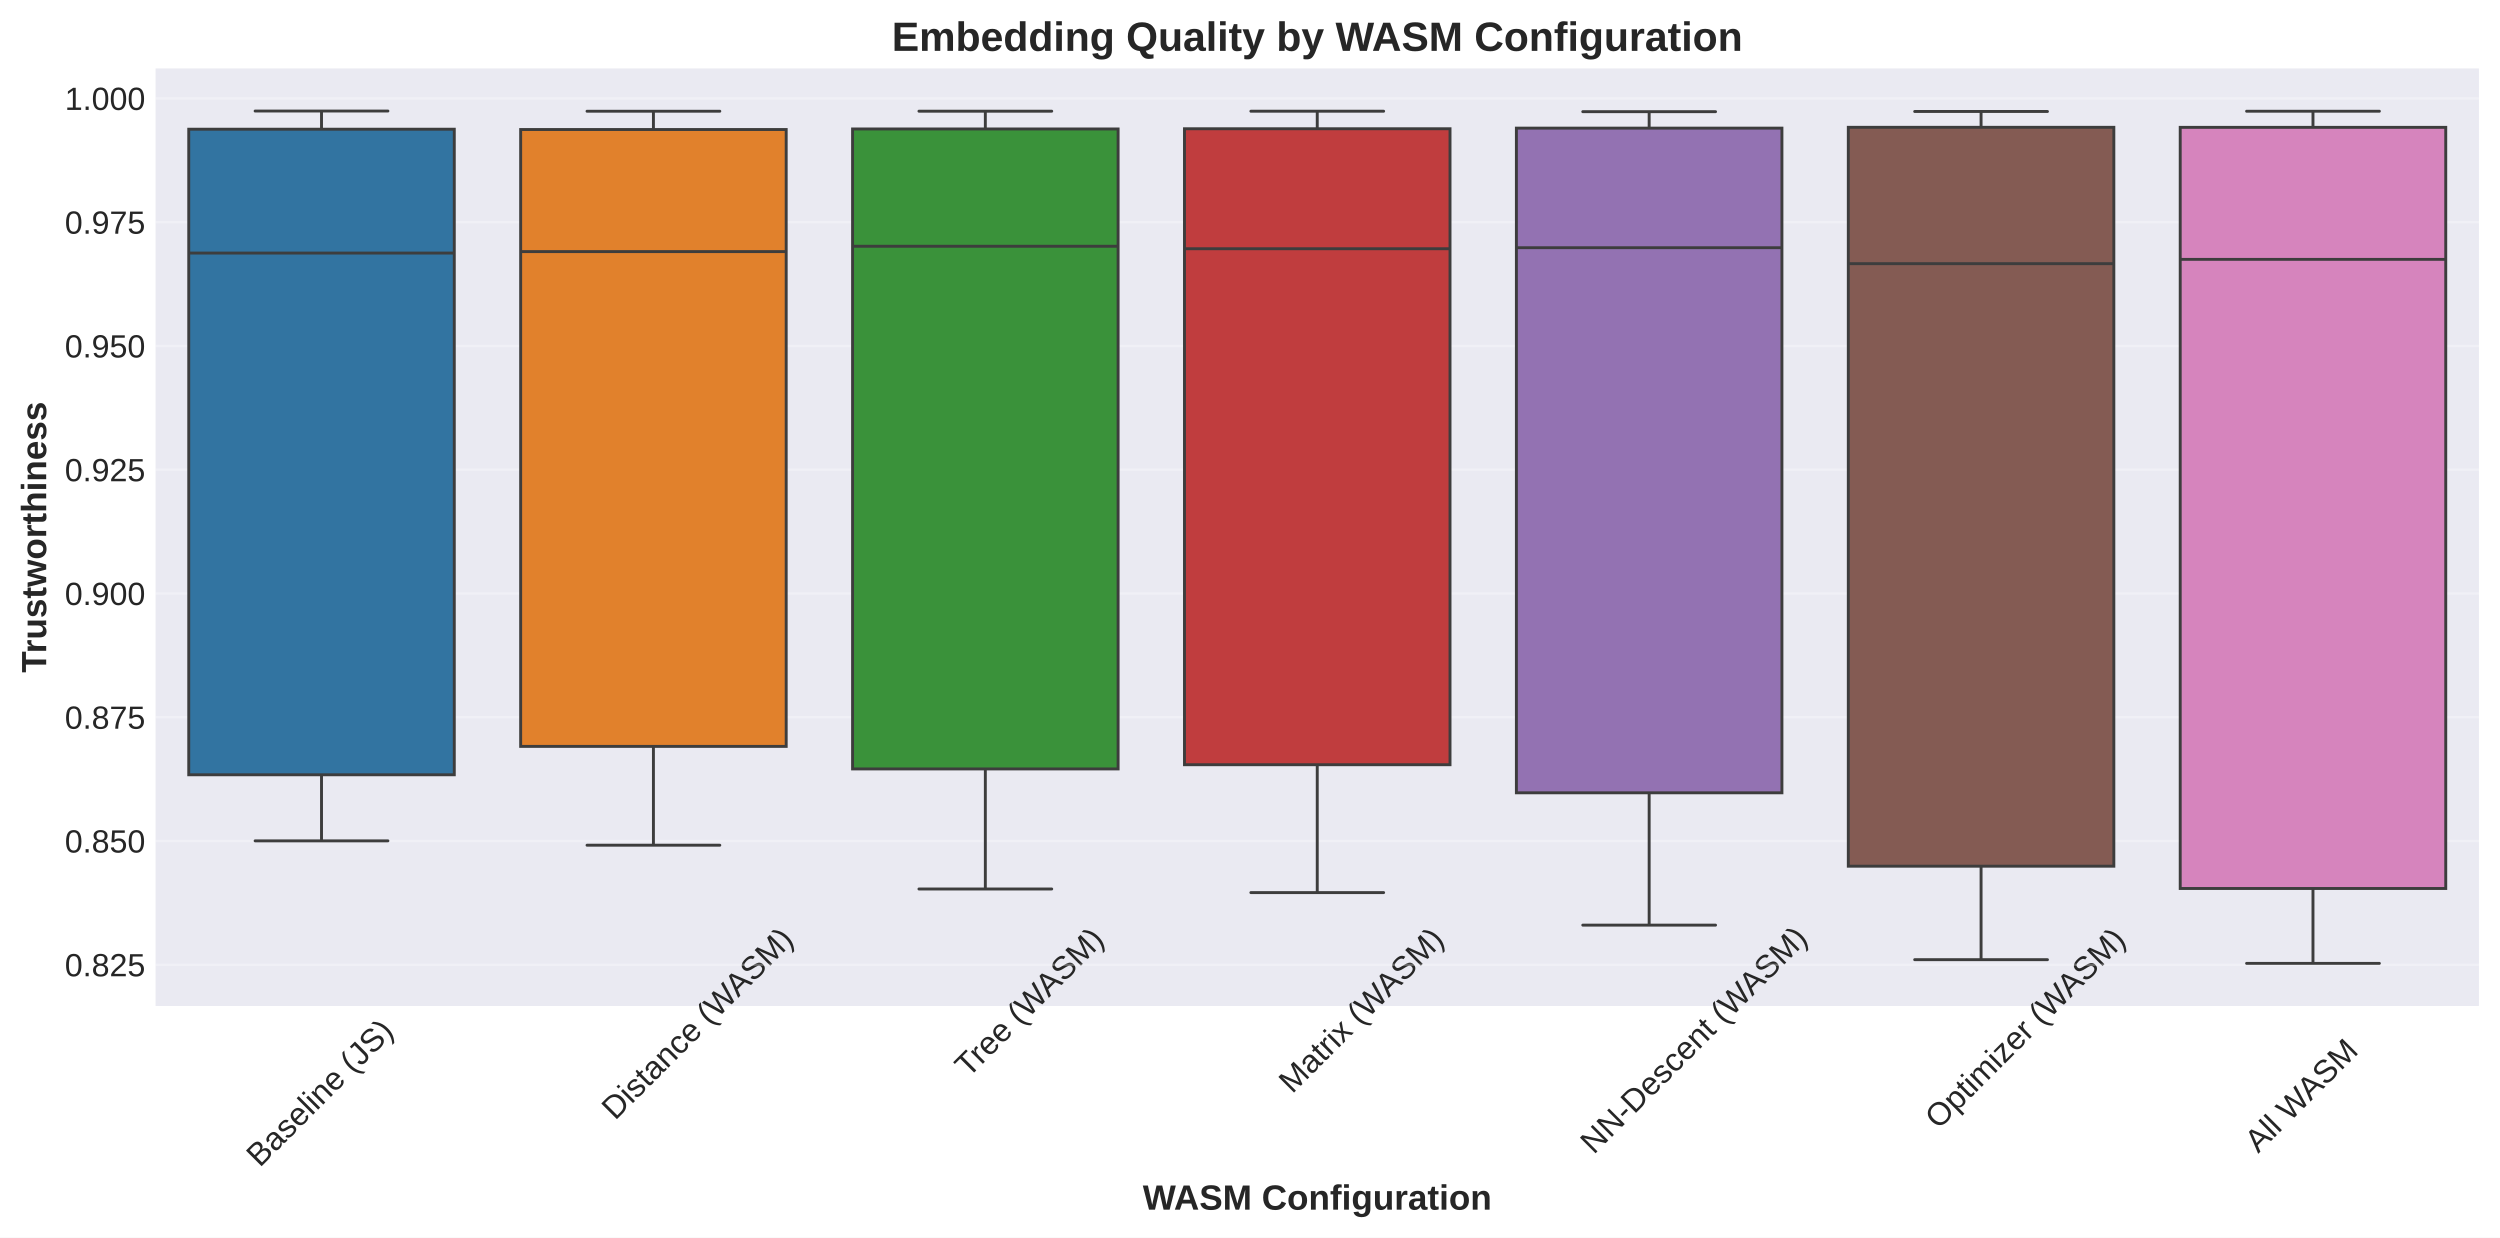
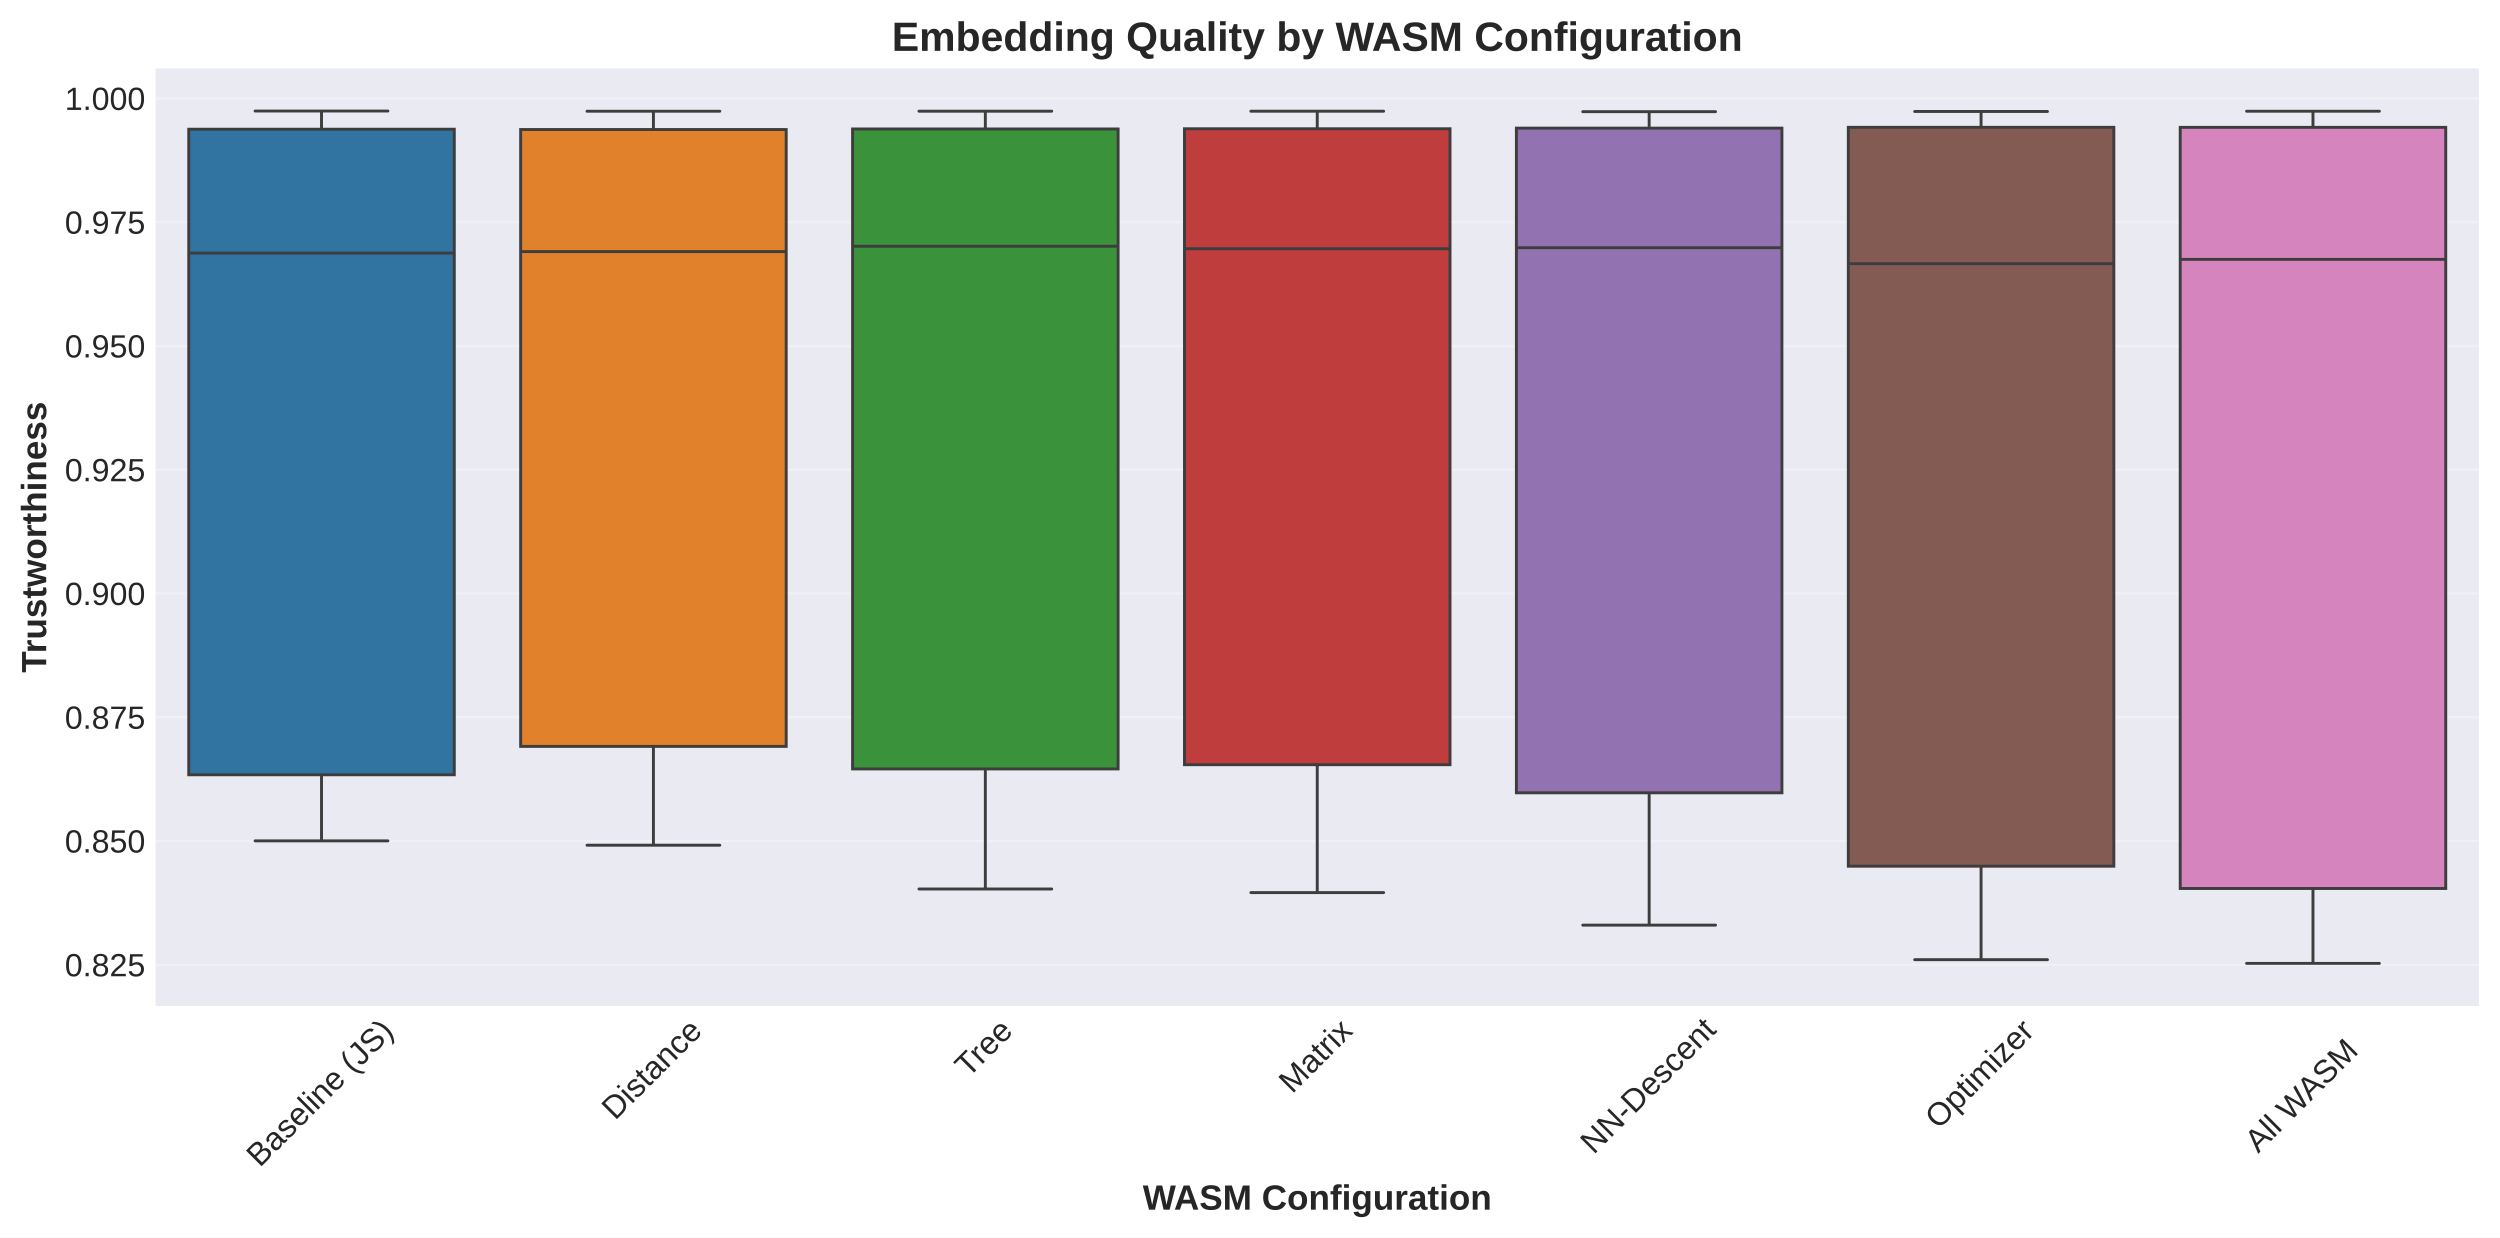
<svg xmlns="http://www.w3.org/2000/svg" width="854.692pt" height="423.132pt" viewBox="0 0 854.692 423.132" version="1.1">
  <defs>
    <style type="text/css">*{stroke-linejoin: round; stroke-linecap: butt}</style>
  </defs>
  <g id="figure_1">
    <g id="patch_1">
      <path d="M 0 423.132  L 854.692 423.132  L 854.692 -0  L 0 -0  z " style="fill: #ffffff" />
    </g>
    <g id="axes_1">
      <g id="patch_2">
        <path d="M 53.182 343.922  L 847.492 343.922  L 847.492 23.392  L 53.182 23.392  z " style="fill: #eaeaf2" />
      </g>
      <g id="matplotlib.axis_1">
        <g id="xtick_1">
          <g id="line2d_1" />
          <g id="text_1">
            <text style="font-size: 11px; font-family: 'Arial', 'Liberation Sans', 'DejaVu Sans', 'Bitstream Vera Sans', sans-serif; fill: #262626" transform="translate(88.80389 399.3372) rotate(-45)">Baseline (JS)</text>
          </g>
        </g>
        <g id="xtick_2">
          <g id="line2d_2" />
          <g id="text_2">
-             <text style="font-size: 11px; font-family: 'Arial', 'Liberation Sans', 'DejaVu Sans', 'Bitstream Vera Sans', sans-serif; fill: #262626" transform="translate(210.2713 383.2498) rotate(-45)">Distance (WASM)</text>
+             <text style="font-size: 11px; font-family: 'Arial', 'Liberation Sans', 'DejaVu Sans', 'Bitstream Vera Sans', sans-serif; fill: #262626" transform="translate(210.2713 383.2498) rotate(-45)">Distance</text>
          </g>
        </g>
        <g id="xtick_3">
          <g id="line2d_3" />
          <g id="text_3">
-             <text style="font-size: 11px; font-family: 'Arial', 'Liberation Sans', 'DejaVu Sans', 'Bitstream Vera Sans', sans-serif; fill: #262626" transform="translate(331.0246 368.6888) rotate(-45)">Tree (WASM)</text>
+             <text style="font-size: 11px; font-family: 'Arial', 'Liberation Sans', 'DejaVu Sans', 'Bitstream Vera Sans', sans-serif; fill: #262626" transform="translate(331.0246 368.6888) rotate(-45)">Tree</text>
          </g>
        </g>
        <g id="xtick_4">
          <g id="line2d_4" />
          <g id="text_4">
-             <text style="font-size: 11px; font-family: 'Arial', 'Liberation Sans', 'DejaVu Sans', 'Bitstream Vera Sans', sans-serif; fill: #262626" transform="translate(441.7611 374.1615) rotate(-45)">Matrix (WASM)</text>
+             <text style="font-size: 11px; font-family: 'Arial', 'Liberation Sans', 'DejaVu Sans', 'Bitstream Vera Sans', sans-serif; fill: #262626" transform="translate(441.7611 374.1615) rotate(-45)">Matrix</text>
          </g>
        </g>
        <g id="xtick_5">
          <g id="line2d_5" />
          <g id="text_5">
-             <text style="font-size: 11px; font-family: 'Arial', 'Liberation Sans', 'DejaVu Sans', 'Bitstream Vera Sans', sans-serif; fill: #262626" transform="translate(544.8562 394.917) rotate(-45)">NN-Descent (WASM)</text>
+             <text style="font-size: 11px; font-family: 'Arial', 'Liberation Sans', 'DejaVu Sans', 'Bitstream Vera Sans', sans-serif; fill: #262626" transform="translate(544.8562 394.917) rotate(-45)">NN-Descent</text>
          </g>
        </g>
        <g id="xtick_6">
          <g id="line2d_6" />
          <g id="text_6">
-             <text style="font-size: 11px; font-family: 'Arial', 'Liberation Sans', 'DejaVu Sans', 'Bitstream Vera Sans', sans-serif; fill: #262626" transform="translate(662.7049 386.3647) rotate(-45)">Optimizer (WASM)</text>
+             <text style="font-size: 11px; font-family: 'Arial', 'Liberation Sans', 'DejaVu Sans', 'Bitstream Vera Sans', sans-serif; fill: #262626" transform="translate(662.7049 386.3647) rotate(-45)">Optimizer</text>
          </g>
        </g>
        <g id="xtick_7">
          <g id="line2d_7" />
          <g id="text_7">
            <text style="font-size: 11px; font-family: 'Arial', 'Liberation Sans', 'DejaVu Sans', 'Bitstream Vera Sans', sans-serif; fill: #262626" transform="translate(772.017 394.4868) rotate(-45)">All WASM</text>
          </g>
        </g>
        <g id="text_8">
          <text style="font-weight: 700; font-size: 12px; font-family: 'Arial', 'Liberation Sans', 'DejaVu Sans', 'Bitstream Vera Sans', sans-serif; text-anchor: middle; fill: #262626" x="450.337" y="413.564" transform="rotate(-0 450.3366 413.5637)">WASM Configuration</text>
        </g>
      </g>
      <g id="matplotlib.axis_2">
        <g id="ytick_1">
          <g id="line2d_8">
            <path d="M 53.182 329.839  L 847.492 329.839  " clip-path="url(#p36bb0f7f4e)" style="fill: none; stroke: #ffffff; stroke-opacity: 0.3; stroke-width: 0.8; stroke-linecap: round" />
          </g>
          <g id="line2d_9" />
          <g id="text_9">
            <text style="font-size: 11px; font-family: 'Arial', 'Liberation Sans', 'DejaVu Sans', 'Bitstream Vera Sans', sans-serif; text-anchor: end; fill: #262626" x="49.682" y="333.776" transform="rotate(-0 49.68156 333.7762)">0.825</text>
          </g>
        </g>
        <g id="ytick_2">
          <g id="line2d_10">
            <path d="M 53.182 287.526  L 847.492 287.526  " clip-path="url(#p36bb0f7f4e)" style="fill: none; stroke: #ffffff; stroke-opacity: 0.3; stroke-width: 0.8; stroke-linecap: round" />
          </g>
          <g id="line2d_11" />
          <g id="text_10">
            <text style="font-size: 11px; font-family: 'Arial', 'Liberation Sans', 'DejaVu Sans', 'Bitstream Vera Sans', sans-serif; text-anchor: end; fill: #262626" x="49.682" y="291.463" transform="rotate(-0 49.68156 291.4631)">0.850</text>
          </g>
        </g>
        <g id="ytick_3">
          <g id="line2d_12">
            <path d="M 53.182 245.213  L 847.492 245.213  " clip-path="url(#p36bb0f7f4e)" style="fill: none; stroke: #ffffff; stroke-opacity: 0.3; stroke-width: 0.8; stroke-linecap: round" />
          </g>
          <g id="line2d_13" />
          <g id="text_11">
            <text style="font-size: 11px; font-family: 'Arial', 'Liberation Sans', 'DejaVu Sans', 'Bitstream Vera Sans', sans-serif; text-anchor: end; fill: #262626" x="49.682" y="249.15" transform="rotate(-0 49.68156 249.15)">0.875</text>
          </g>
        </g>
        <g id="ytick_4">
          <g id="line2d_14">
            <path d="M 53.182 202.9  L 847.492 202.9  " clip-path="url(#p36bb0f7f4e)" style="fill: none; stroke: #ffffff; stroke-opacity: 0.3; stroke-width: 0.8; stroke-linecap: round" />
          </g>
          <g id="line2d_15" />
          <g id="text_12">
            <text style="font-size: 11px; font-family: 'Arial', 'Liberation Sans', 'DejaVu Sans', 'Bitstream Vera Sans', sans-serif; text-anchor: end; fill: #262626" x="49.682" y="206.837" transform="rotate(-0 49.68156 206.8369)">0.900</text>
          </g>
        </g>
        <g id="ytick_5">
          <g id="line2d_16">
            <path d="M 53.182 160.587  L 847.492 160.587  " clip-path="url(#p36bb0f7f4e)" style="fill: none; stroke: #ffffff; stroke-opacity: 0.3; stroke-width: 0.8; stroke-linecap: round" />
          </g>
          <g id="line2d_17" />
          <g id="text_13">
            <text style="font-size: 11px; font-family: 'Arial', 'Liberation Sans', 'DejaVu Sans', 'Bitstream Vera Sans', sans-serif; text-anchor: end; fill: #262626" x="49.682" y="164.524" transform="rotate(-0 49.68156 164.5238)">0.925</text>
          </g>
        </g>
        <g id="ytick_6">
          <g id="line2d_18">
            <path d="M 53.182 118.274  L 847.492 118.274  " clip-path="url(#p36bb0f7f4e)" style="fill: none; stroke: #ffffff; stroke-opacity: 0.3; stroke-width: 0.8; stroke-linecap: round" />
          </g>
          <g id="line2d_19" />
          <g id="text_14">
            <text style="font-size: 11px; font-family: 'Arial', 'Liberation Sans', 'DejaVu Sans', 'Bitstream Vera Sans', sans-serif; text-anchor: end; fill: #262626" x="49.682" y="122.211" transform="rotate(-0 49.68156 122.2107)">0.950</text>
          </g>
        </g>
        <g id="ytick_7">
          <g id="line2d_20">
            <path d="M 53.182 75.961  L 847.492 75.961  " clip-path="url(#p36bb0f7f4e)" style="fill: none; stroke: #ffffff; stroke-opacity: 0.3; stroke-width: 0.8; stroke-linecap: round" />
          </g>
          <g id="line2d_21" />
          <g id="text_15">
            <text style="font-size: 11px; font-family: 'Arial', 'Liberation Sans', 'DejaVu Sans', 'Bitstream Vera Sans', sans-serif; text-anchor: end; fill: #262626" x="49.682" y="79.898" transform="rotate(-0 49.68156 79.89763)">0.975</text>
          </g>
        </g>
        <g id="ytick_8">
          <g id="line2d_22">
            <path d="M 53.182 33.648  L 847.492 33.648  " clip-path="url(#p36bb0f7f4e)" style="fill: none; stroke: #ffffff; stroke-opacity: 0.3; stroke-width: 0.8; stroke-linecap: round" />
          </g>
          <g id="line2d_23" />
          <g id="text_16">
            <text style="font-size: 11px; font-family: 'Arial', 'Liberation Sans', 'DejaVu Sans', 'Bitstream Vera Sans', sans-serif; text-anchor: end; fill: #262626" x="49.682" y="37.585" transform="rotate(-0 49.68156 37.58454)">1.000</text>
          </g>
        </g>
        <g id="text_17">
          <text style="font-weight: 700; font-size: 12px; font-family: 'Arial', 'Liberation Sans', 'DejaVu Sans', 'Bitstream Vera Sans', sans-serif; text-anchor: middle; fill: #262626" x="15.789" y="183.657" transform="rotate(-90 15.78937 183.6566)">Trustworthiness</text>
        </g>
      </g>
      <g id="patch_3">
        <path d="M 64.529 264.879  L 155.307 264.879  L 155.307 44.176  L 64.529 44.176  L 64.529 264.879  z " clip-path="url(#p36bb0f7f4e)" style="fill: #3274a1; stroke: #3d3d3d; stroke-linejoin: miter" />
      </g>
      <g id="line2d_24">
        <path d="M 109.918 264.879  L 109.918 287.469  " clip-path="url(#p36bb0f7f4e)" style="fill: none; stroke: #3d3d3d" />
      </g>
      <g id="line2d_25">
        <path d="M 109.918 44.176  L 109.918 37.961  " clip-path="url(#p36bb0f7f4e)" style="fill: none; stroke: #3d3d3d" />
      </g>
      <g id="line2d_26">
        <path d="M 87.223 287.469  L 132.613 287.469  " clip-path="url(#p36bb0f7f4e)" style="fill: none; stroke: #3d3d3d; stroke-linecap: round" />
      </g>
      <g id="line2d_27">
        <path d="M 87.223 37.961  L 132.613 37.961  " clip-path="url(#p36bb0f7f4e)" style="fill: none; stroke: #3d3d3d; stroke-linecap: round" />
      </g>
      <g id="patch_4">
        <path d="M 178.002 255.175  L 268.78 255.175  L 268.78 44.282  L 178.002 44.282  L 178.002 255.175  z " clip-path="url(#p36bb0f7f4e)" style="fill: #e1812c; stroke: #3d3d3d; stroke-linejoin: miter" />
      </g>
      <g id="line2d_28">
        <path d="M 223.391 255.175  L 223.391 288.96  " clip-path="url(#p36bb0f7f4e)" style="fill: none; stroke: #3d3d3d" />
      </g>
      <g id="line2d_29">
        <path d="M 223.391 44.282  L 223.391 38.029  " clip-path="url(#p36bb0f7f4e)" style="fill: none; stroke: #3d3d3d" />
      </g>
      <g id="line2d_30">
        <path d="M 200.696 288.96  L 246.085 288.96  " clip-path="url(#p36bb0f7f4e)" style="fill: none; stroke: #3d3d3d; stroke-linecap: round" />
      </g>
      <g id="line2d_31">
        <path d="M 200.696 38.029  L 246.085 38.029  " clip-path="url(#p36bb0f7f4e)" style="fill: none; stroke: #3d3d3d; stroke-linecap: round" />
      </g>
      <g id="patch_5">
        <path d="M 291.475 262.879  L 382.253 262.879  L 382.253 44.091  L 291.475 44.091  L 291.475 262.879  z " clip-path="url(#p36bb0f7f4e)" style="fill: #3a923a; stroke: #3d3d3d; stroke-linejoin: miter" />
      </g>
      <g id="line2d_32">
        <path d="M 336.864 262.879  L 336.864 303.924  " clip-path="url(#p36bb0f7f4e)" style="fill: none; stroke: #3d3d3d" />
      </g>
      <g id="line2d_33">
        <path d="M 336.864 44.091  L 336.864 38.011  " clip-path="url(#p36bb0f7f4e)" style="fill: none; stroke: #3d3d3d" />
      </g>
      <g id="line2d_34">
        <path d="M 314.169 303.924  L 359.558 303.924  " clip-path="url(#p36bb0f7f4e)" style="fill: none; stroke: #3d3d3d; stroke-linecap: round" />
      </g>
      <g id="line2d_35">
        <path d="M 314.169 38.011  L 359.558 38.011  " clip-path="url(#p36bb0f7f4e)" style="fill: none; stroke: #3d3d3d; stroke-linecap: round" />
      </g>
      <g id="patch_6">
        <path d="M 404.947 261.439  L 495.726 261.439  L 495.726 44.017  L 404.947 44.017  L 404.947 261.439  z " clip-path="url(#p36bb0f7f4e)" style="fill: #c03d3e; stroke: #3d3d3d; stroke-linejoin: miter" />
      </g>
      <g id="line2d_36">
        <path d="M 450.337 261.439  L 450.337 305.157  " clip-path="url(#p36bb0f7f4e)" style="fill: none; stroke: #3d3d3d" />
      </g>
      <g id="line2d_37">
        <path d="M 450.337 44.017  L 450.337 38.025  " clip-path="url(#p36bb0f7f4e)" style="fill: none; stroke: #3d3d3d" />
      </g>
      <g id="line2d_38">
        <path d="M 427.642 305.157  L 473.031 305.157  " clip-path="url(#p36bb0f7f4e)" style="fill: none; stroke: #3d3d3d; stroke-linecap: round" />
      </g>
      <g id="line2d_39">
        <path d="M 427.642 38.025  L 473.031 38.025  " clip-path="url(#p36bb0f7f4e)" style="fill: none; stroke: #3d3d3d; stroke-linecap: round" />
      </g>
      <g id="patch_7">
        <path d="M 518.42 271.043  L 609.199 271.043  L 609.199 43.805  L 518.42 43.805  L 518.42 271.043  z " clip-path="url(#p36bb0f7f4e)" style="fill: #9372b2; stroke: #3d3d3d; stroke-linejoin: miter" />
      </g>
      <g id="line2d_40">
        <path d="M 563.809 271.043  L 563.809 316.28  " clip-path="url(#p36bb0f7f4e)" style="fill: none; stroke: #3d3d3d" />
      </g>
      <g id="line2d_41">
        <path d="M 563.809 43.805  L 563.809 38.179  " clip-path="url(#p36bb0f7f4e)" style="fill: none; stroke: #3d3d3d" />
      </g>
      <g id="line2d_42">
        <path d="M 541.115 316.28  L 586.504 316.28  " clip-path="url(#p36bb0f7f4e)" style="fill: none; stroke: #3d3d3d; stroke-linecap: round" />
      </g>
      <g id="line2d_43">
        <path d="M 541.115 38.179  L 586.504 38.179  " clip-path="url(#p36bb0f7f4e)" style="fill: none; stroke: #3d3d3d; stroke-linecap: round" />
      </g>
      <g id="patch_8">
        <path d="M 631.893 296.134  L 722.671 296.134  L 722.671 43.527  L 631.893 43.527  L 631.893 296.134  z " clip-path="url(#p36bb0f7f4e)" style="fill: #845b53; stroke: #3d3d3d; stroke-linejoin: miter" />
      </g>
      <g id="line2d_44">
        <path d="M 677.282 296.134  L 677.282 328.091  " clip-path="url(#p36bb0f7f4e)" style="fill: none; stroke: #3d3d3d" />
      </g>
      <g id="line2d_45">
        <path d="M 677.282 43.527  L 677.282 38.115  " clip-path="url(#p36bb0f7f4e)" style="fill: none; stroke: #3d3d3d" />
      </g>
      <g id="line2d_46">
        <path d="M 654.588 328.091  L 699.977 328.091  " clip-path="url(#p36bb0f7f4e)" style="fill: none; stroke: #3d3d3d; stroke-linecap: round" />
      </g>
      <g id="line2d_47">
        <path d="M 654.588 38.115  L 699.977 38.115  " clip-path="url(#p36bb0f7f4e)" style="fill: none; stroke: #3d3d3d; stroke-linecap: round" />
      </g>
      <g id="patch_9">
        <path d="M 745.366 303.752  L 836.144 303.752  L 836.144 43.541  L 745.366 43.541  L 745.366 303.752  z " clip-path="url(#p36bb0f7f4e)" style="fill: #d684bd; stroke: #3d3d3d; stroke-linejoin: miter" />
      </g>
      <g id="line2d_48">
        <path d="M 790.755 303.752  L 790.755 329.352  " clip-path="url(#p36bb0f7f4e)" style="fill: none; stroke: #3d3d3d" />
      </g>
      <g id="line2d_49">
        <path d="M 790.755 43.541  L 790.755 38.028  " clip-path="url(#p36bb0f7f4e)" style="fill: none; stroke: #3d3d3d" />
      </g>
      <g id="line2d_50">
        <path d="M 768.061 329.352  L 813.45 329.352  " clip-path="url(#p36bb0f7f4e)" style="fill: none; stroke: #3d3d3d; stroke-linecap: round" />
      </g>
      <g id="line2d_51">
        <path d="M 768.061 38.028  L 813.45 38.028  " clip-path="url(#p36bb0f7f4e)" style="fill: none; stroke: #3d3d3d; stroke-linecap: round" />
      </g>
      <g id="line2d_52">
        <path d="M 64.529 86.523  L 155.307 86.523  " clip-path="url(#p36bb0f7f4e)" style="fill: none; stroke: #3d3d3d" />
      </g>
      <g id="line2d_53">
        <path d="M 178.002 86.02  L 268.78 86.02  " clip-path="url(#p36bb0f7f4e)" style="fill: none; stroke: #3d3d3d" />
      </g>
      <g id="line2d_54">
        <path d="M 291.475 84.19  L 382.253 84.19  " clip-path="url(#p36bb0f7f4e)" style="fill: none; stroke: #3d3d3d" />
      </g>
      <g id="line2d_55">
        <path d="M 404.947 85.032  L 495.726 85.032  " clip-path="url(#p36bb0f7f4e)" style="fill: none; stroke: #3d3d3d" />
      </g>
      <g id="line2d_56">
        <path d="M 518.42 84.682  L 609.199 84.682  " clip-path="url(#p36bb0f7f4e)" style="fill: none; stroke: #3d3d3d" />
      </g>
      <g id="line2d_57">
        <path d="M 631.893 90.146  L 722.671 90.146  " clip-path="url(#p36bb0f7f4e)" style="fill: none; stroke: #3d3d3d" />
      </g>
      <g id="line2d_58">
        <path d="M 745.366 88.67  L 836.144 88.67  " clip-path="url(#p36bb0f7f4e)" style="fill: none; stroke: #3d3d3d" />
      </g>
      <g id="patch_10">
        <path d="M 53.182 343.922  L 53.182 23.392  " style="fill: none" />
      </g>
      <g id="patch_11">
        <path d="M 847.492 343.922  L 847.492 23.392  " style="fill: none" />
      </g>
      <g id="patch_12">
        <path d="M 53.182 343.922  L 847.492 343.922  " style="fill: none" />
      </g>
      <g id="patch_13">
        <path d="M 53.182 23.392  L 847.492 23.392  " style="fill: none" />
      </g>
      <g id="text_18">
        <text style="font-weight: 700; font-size: 14px; font-family: 'Arial', 'Liberation Sans', 'DejaVu Sans', 'Bitstream Vera Sans', sans-serif; text-anchor: middle; fill: #262626" x="450.337" y="17.392" transform="rotate(-0 450.3366 17.39156)">Embedding Quality by WASM Configuration</text>
      </g>
    </g>
  </g>
  <defs>
    <clipPath id="p36bb0f7f4e">
      <rect x="53.182" y="23.392" width="794.31" height="320.53" />
    </clipPath>
  </defs>
</svg>
